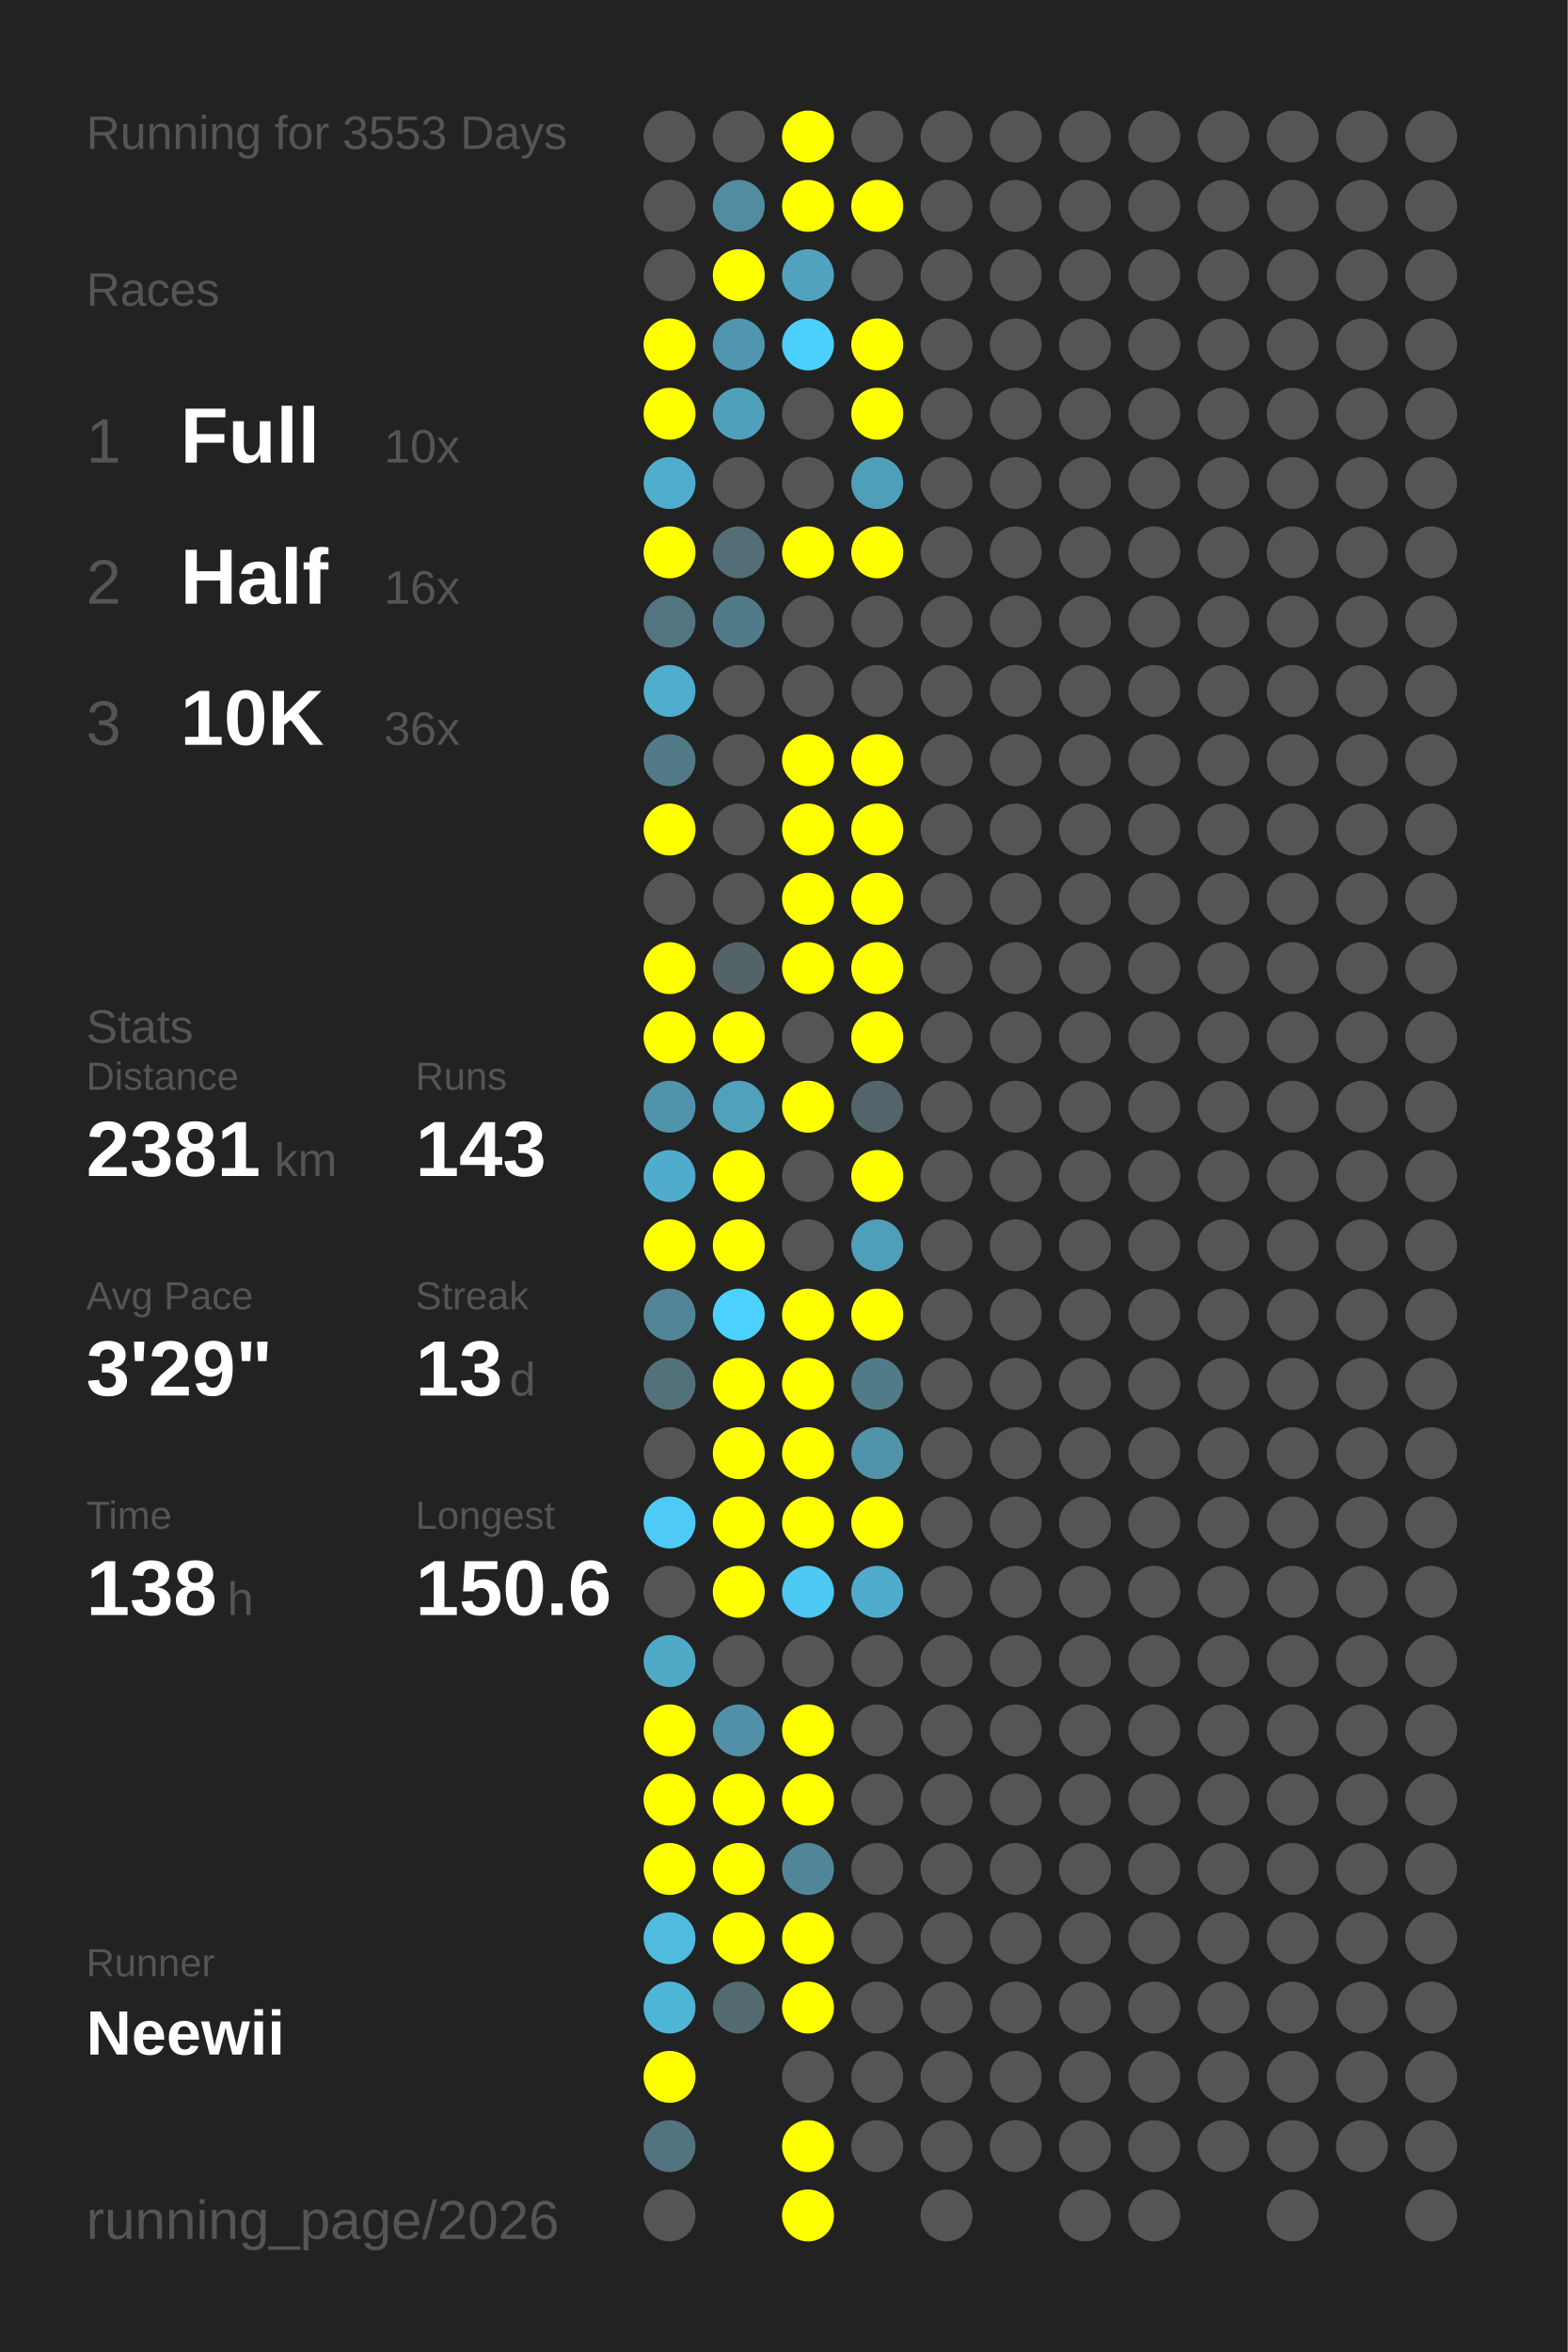
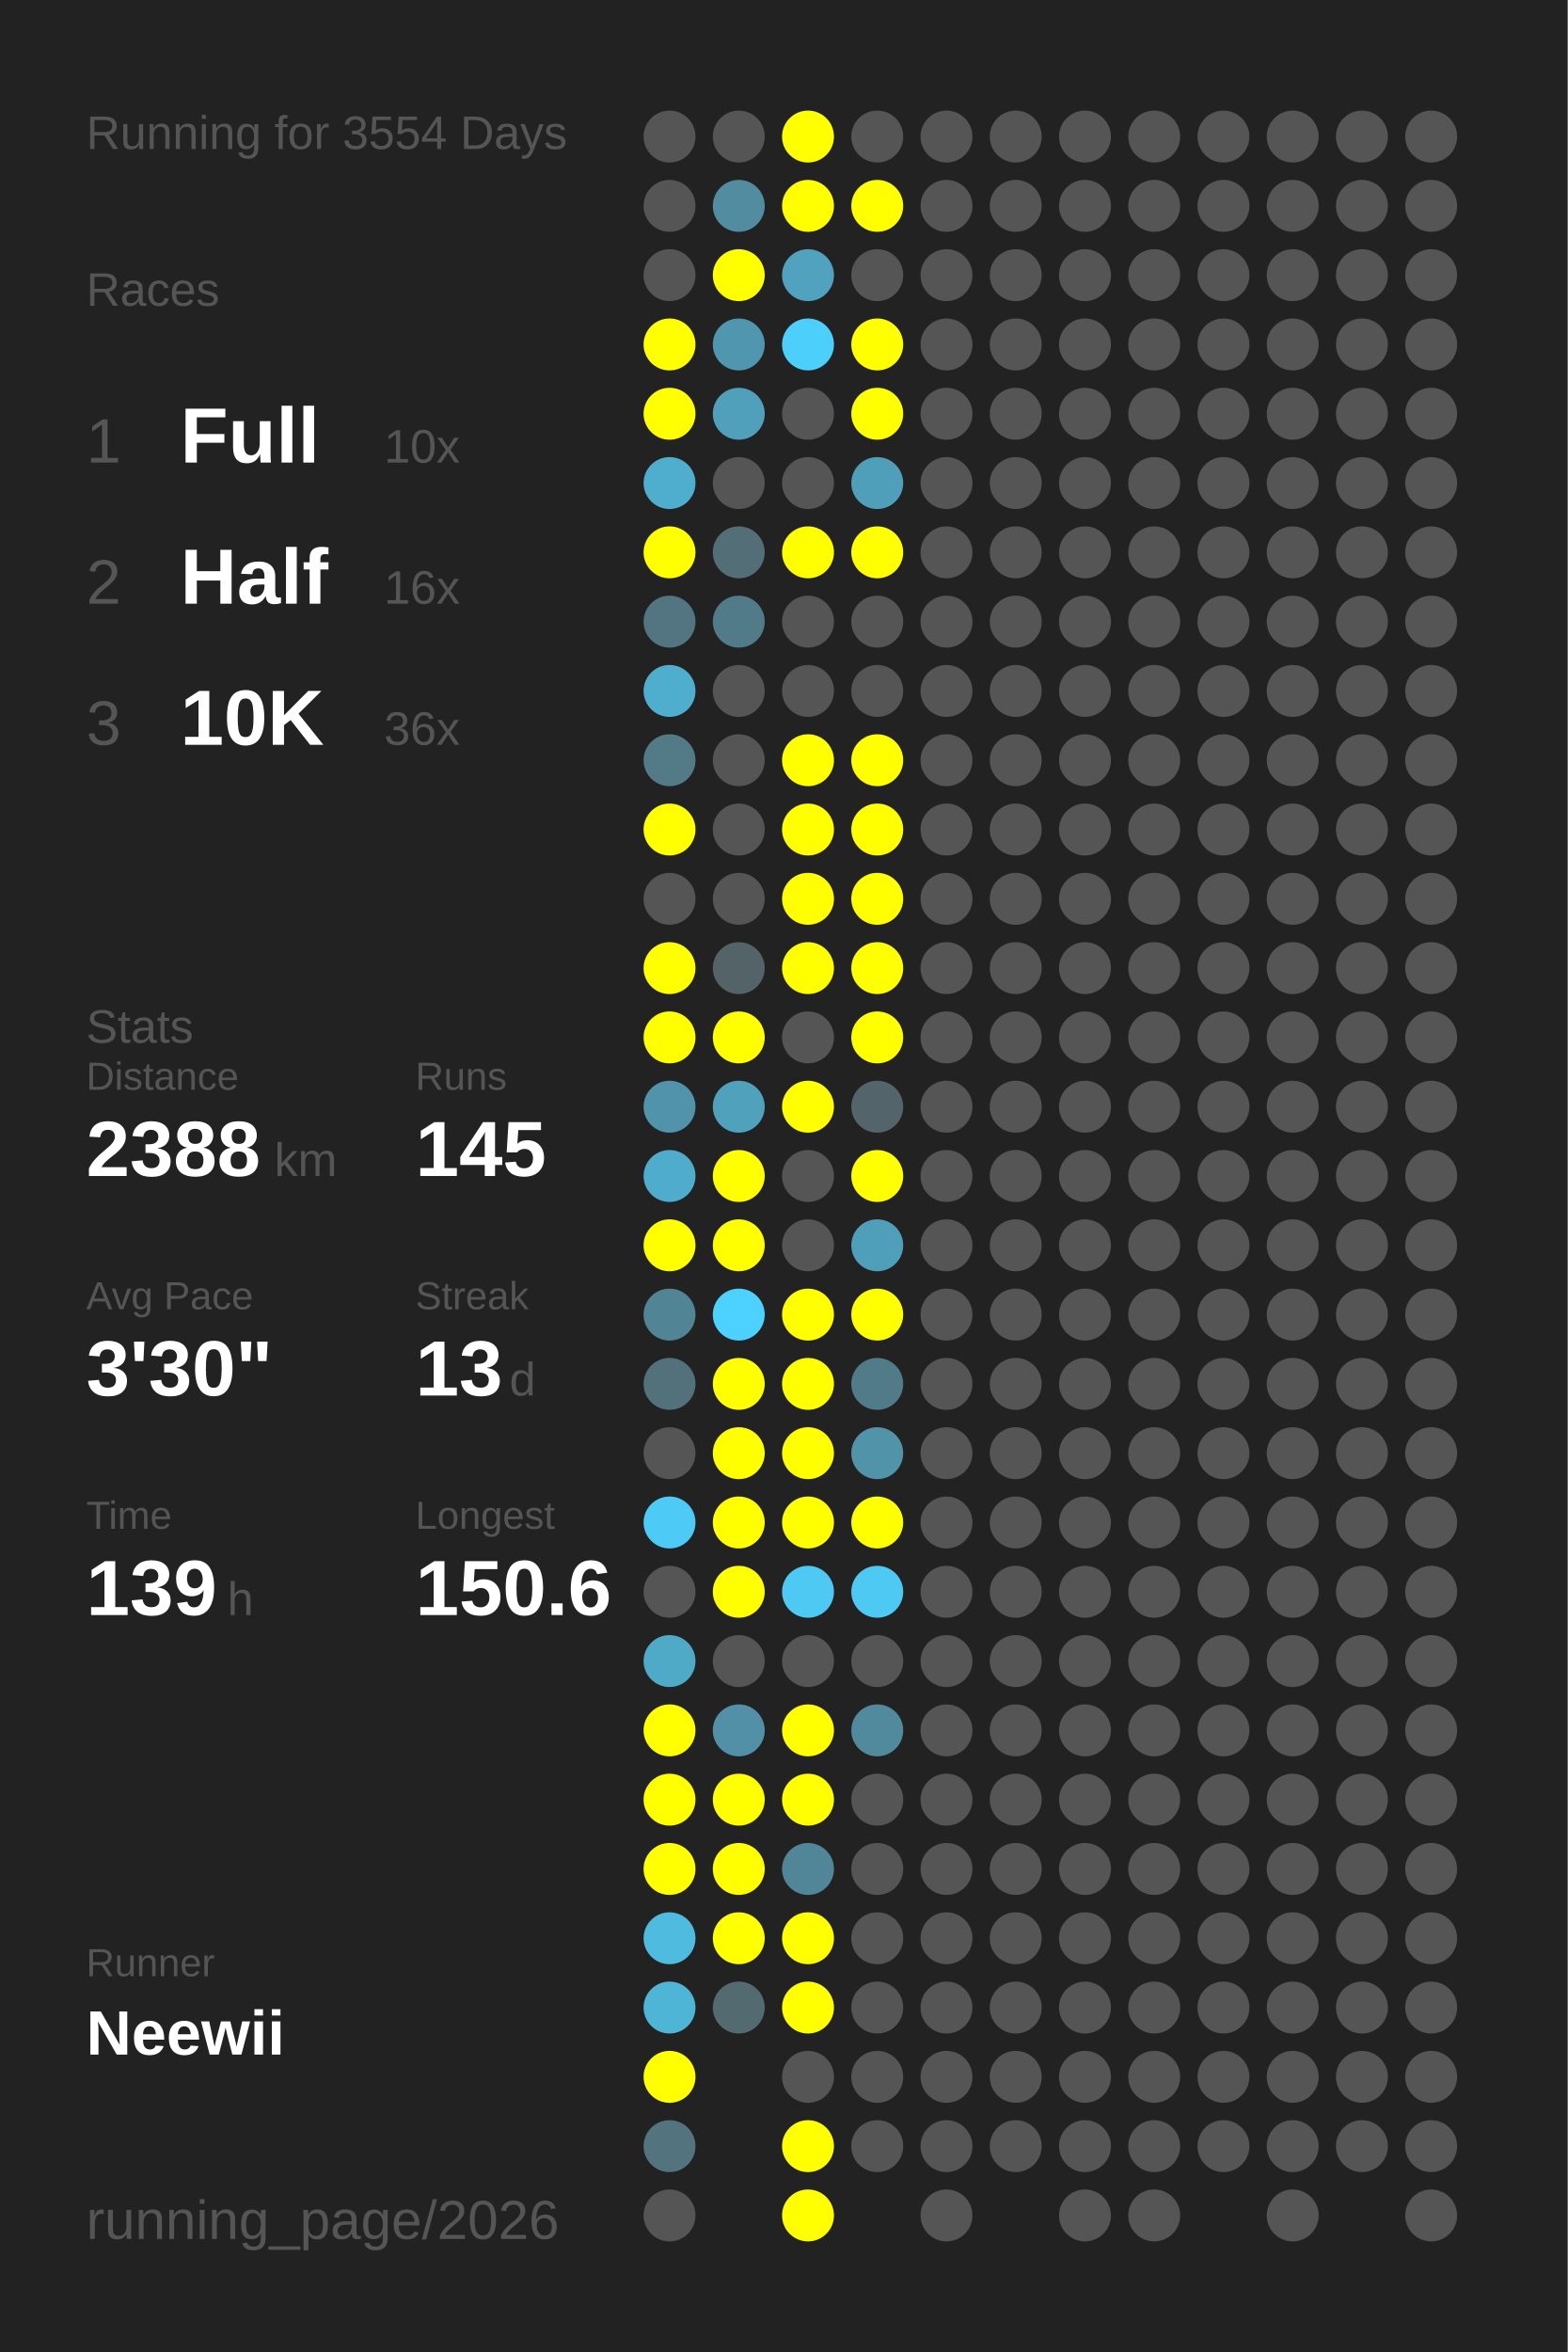
<svg xmlns="http://www.w3.org/2000/svg" baseProfile="full" height="300mm" version="1.1" viewBox="0,0,200,300" width="200mm">
  <defs />
  <rect fill="#222222" height="300" width="200" x="0" y="0" />
-   <text fill="#555555" style="font-size:6px; font-family:Arial;" x="11" y="19">Running for 3553 Days</text>
+   <text fill="#555555" style="font-size:6px; font-family:Arial;" x="11" y="19">Running for 3554 Days</text>
  <text fill="#555555" style="font-size:6px; font-family:Arial;" x="11" y="39">Races</text>
  <text fill="#555555" style="font-size:8px; font-family:Arial;" x="11" y="59">1</text>
  <text fill="#FFFFFF" style="font-size:10px; font-family:Arial; font-weight:bold;" x="23" y="59">Full</text>
  <text fill="#555555" style="font-size:6px; font-family:Arial;" x="49" y="59">10x</text>
  <text fill="#555555" style="font-size:8px; font-family:Arial;" x="11" y="77">2</text>
  <text fill="#FFFFFF" style="font-size:10px; font-family:Arial; font-weight:bold;" x="23" y="77">Half</text>
  <text fill="#555555" style="font-size:6px; font-family:Arial;" x="49" y="77">16x</text>
  <text fill="#555555" style="font-size:8px; font-family:Arial;" x="11" y="95">3</text>
  <text fill="#FFFFFF" style="font-size:10px; font-family:Arial; font-weight:bold;" x="23" y="95">10K</text>
  <text fill="#555555" style="font-size:6px; font-family:Arial;" x="49" y="95">36x</text>
  <text fill="#555555" style="font-size:6px; font-family:Arial;" x="11" y="133">Stats</text>
  <text fill="#555555" style="font-size:5px; font-family:Arial;" x="11" y="139">Distance</text>
-   <text fill="#FFFFFF" style="font-size:10px; font-family:Arial; font-weight:bold;" x="11" y="150">2381</text>
+   <text fill="#FFFFFF" style="font-size:10px; font-family:Arial; font-weight:bold;" x="11" y="150">2388</text>
  <text fill="#555555" style="font-size:6px; font-family:Arial;" x="35" y="150">km</text>
  <text fill="#555555" style="font-size:5px; font-family:Arial;" x="53" y="139">Runs</text>
-   <text fill="#FFFFFF" style="font-size:10px; font-family:Arial; font-weight:bold;" x="53" y="150">143</text>
+   <text fill="#FFFFFF" style="font-size:10px; font-family:Arial; font-weight:bold;" x="53" y="150">145</text>
  <text fill="#555555" style="font-size:5px; font-family:Arial;" x="11" y="167">Avg Pace</text>
-   <text fill="#FFFFFF" style="font-size:10px; font-family:Arial; font-weight:bold;" x="11" y="178">3'29"</text>
+   <text fill="#FFFFFF" style="font-size:10px; font-family:Arial; font-weight:bold;" x="11" y="178">3'30"</text>
  <text fill="#555555" style="font-size:5px; font-family:Arial;" x="53" y="167">Streak</text>
  <text fill="#FFFFFF" style="font-size:10px; font-family:Arial; font-weight:bold;" x="53" y="178">13</text>
  <text fill="#555555" style="font-size:6px; font-family:Arial;" x="65" y="178">d</text>
  <text fill="#555555" style="font-size:5px; font-family:Arial;" x="11" y="195">Time</text>
-   <text fill="#FFFFFF" style="font-size:10px; font-family:Arial; font-weight:bold;" x="11" y="206">138</text>
+   <text fill="#FFFFFF" style="font-size:10px; font-family:Arial; font-weight:bold;" x="11" y="206">139</text>
  <text fill="#555555" style="font-size:6px; font-family:Arial;" x="29" y="206">h</text>
  <text fill="#555555" style="font-size:5px; font-family:Arial;" x="53" y="195">Longest</text>
  <text fill="#FFFFFF" style="font-size:10px; font-family:Arial; font-weight:bold;" x="53" y="206">150.6</text>
  <text fill="#555555" style="font-size:5px; font-family:Arial;" x="11" y="252.065">Runner</text>
  <text fill="#FFFFFF" style="font-size:8px; font-family:Arial; font-weight:bold;" x="11" y="262.065">Neewii</text>
  <text fill="#555555" style="font-size:7px; font-family:Arial;" x="11" y="285.581">running_page/2026</text>
  <circle cx="85.417" cy="17.419" fill="#555555" r="3.312" />
  <circle cx="85.417" cy="26.258" fill="#555555" r="3.312" />
  <circle cx="85.417" cy="35.097" fill="#555555" r="3.312" />
  <circle cx="85.417" cy="43.935" fill="#FFFF00" r="3.312" />
  <circle cx="85.417" cy="52.774" fill="#FFFF00" r="3.312" />
  <circle cx="85.417" cy="61.613" fill="#4fadcd" r="3.312" />
  <circle cx="85.417" cy="70.452" fill="#FFFF00" r="3.312" />
  <circle cx="85.417" cy="79.29" fill="#527581" r="3.312" />
  <circle cx="85.417" cy="88.129" fill="#4fadcd" r="3.312" />
  <circle cx="85.417" cy="96.968" fill="#527a87" r="3.312" />
  <circle cx="85.417" cy="105.806" fill="#FFFF00" r="3.312" />
  <circle cx="85.417" cy="114.645" fill="#555555" r="3.312" />
  <circle cx="85.417" cy="123.484" fill="#FFFF00" r="3.312" />
  <circle cx="85.417" cy="132.323" fill="#FFFF00" r="3.312" />
  <circle cx="85.417" cy="141.161" fill="#5093aa" r="3.312" />
  <circle cx="85.417" cy="150" fill="#4faccc" r="3.312" />
  <circle cx="85.417" cy="158.839" fill="#FFFF00" r="3.312" />
  <circle cx="85.417" cy="167.677" fill="#518596" r="3.312" />
  <circle cx="85.417" cy="176.516" fill="#53717b" r="3.312" />
  <circle cx="85.417" cy="185.355" fill="#555555" r="3.312" />
  <circle cx="85.417" cy="194.194" fill="#4dcbf6" r="3.312" />
  <circle cx="85.417" cy="203.032" fill="#555555" r="3.312" />
  <circle cx="85.417" cy="211.871" fill="#4faac8" r="3.312" />
  <circle cx="85.417" cy="220.71" fill="#FFFF00" r="3.312" />
  <circle cx="85.417" cy="229.548" fill="#FFFF00" r="3.312" />
  <circle cx="85.417" cy="238.387" fill="#FFFF00" r="3.312" />
  <circle cx="85.417" cy="247.226" fill="#4ebbdf" r="3.312" />
  <circle cx="85.417" cy="256.065" fill="#4eb5d7" r="3.312" />
  <circle cx="85.417" cy="264.903" fill="#FFFF00" r="3.312" />
  <circle cx="85.417" cy="273.742" fill="#53737e" r="3.312" />
  <circle cx="85.417" cy="282.581" fill="#555555" r="3.312" />
  <circle cx="94.25" cy="17.419" fill="#555555" r="3.312" />
  <circle cx="94.25" cy="26.258" fill="#518ca0" r="3.312" />
  <circle cx="94.25" cy="35.097" fill="#FFFF00" r="3.312" />
  <circle cx="94.25" cy="43.935" fill="#5096ae" r="3.312" />
  <circle cx="94.25" cy="52.774" fill="#50a0bb" r="3.312" />
  <circle cx="94.25" cy="61.613" fill="#555555" r="3.312" />
  <circle cx="94.25" cy="70.452" fill="#536e77" r="3.312" />
  <circle cx="94.25" cy="79.29" fill="#527b89" r="3.312" />
  <circle cx="94.25" cy="88.129" fill="#555555" r="3.312" />
  <circle cx="94.25" cy="96.968" fill="#555555" r="3.312" />
  <circle cx="94.25" cy="105.806" fill="#555555" r="3.312" />
  <circle cx="94.25" cy="114.645" fill="#555555" r="3.312" />
  <circle cx="94.25" cy="123.484" fill="#546368" r="3.312" />
  <circle cx="94.25" cy="132.323" fill="#FFFF00" r="3.312" />
  <circle cx="94.25" cy="141.161" fill="#50a1bc" r="3.312" />
  <circle cx="94.25" cy="150" fill="#FFFF00" r="3.312" />
  <circle cx="94.25" cy="158.839" fill="#FFFF00" r="3.312" />
  <circle cx="94.25" cy="167.677" fill="#4dd1fe" r="3.312" />
  <circle cx="94.25" cy="176.516" fill="#FFFF00" r="3.312" />
  <circle cx="94.25" cy="185.355" fill="#FFFF00" r="3.312" />
  <circle cx="94.25" cy="194.194" fill="#FFFF00" r="3.312" />
  <circle cx="94.25" cy="203.032" fill="#FFFF00" r="3.312" />
  <circle cx="94.25" cy="211.871" fill="#555555" r="3.312" />
  <circle cx="94.25" cy="220.71" fill="#5190a6" r="3.312" />
  <circle cx="94.25" cy="229.548" fill="#FFFF00" r="3.312" />
  <circle cx="94.25" cy="238.387" fill="#FFFF00" r="3.312" />
  <circle cx="94.25" cy="247.226" fill="#FFFF00" r="3.312" />
  <circle cx="94.25" cy="256.065" fill="#536a71" r="3.312" />
  <circle cx="103.083" cy="17.419" fill="#FFFF00" r="3.312" />
  <circle cx="103.083" cy="26.258" fill="#FFFF00" r="3.312" />
  <circle cx="103.083" cy="35.097" fill="#50a2be" r="3.312" />
  <circle cx="103.083" cy="43.935" fill="#4dcffb" r="3.312" />
  <circle cx="103.083" cy="52.774" fill="#555555" r="3.312" />
  <circle cx="103.083" cy="61.613" fill="#555555" r="3.312" />
  <circle cx="103.083" cy="70.452" fill="#FFFF00" r="3.312" />
  <circle cx="103.083" cy="79.29" fill="#555555" r="3.312" />
  <circle cx="103.083" cy="88.129" fill="#555555" r="3.312" />
  <circle cx="103.083" cy="96.968" fill="#FFFF00" r="3.312" />
  <circle cx="103.083" cy="105.806" fill="#FFFF00" r="3.312" />
  <circle cx="103.083" cy="114.645" fill="#FFFF00" r="3.312" />
  <circle cx="103.083" cy="123.484" fill="#FFFF00" r="3.312" />
  <circle cx="103.083" cy="132.323" fill="#555555" r="3.312" />
  <circle cx="103.083" cy="141.161" fill="#FFFF00" r="3.312" />
  <circle cx="103.083" cy="150" fill="#555555" r="3.312" />
  <circle cx="103.083" cy="158.839" fill="#555555" r="3.312" />
  <circle cx="103.083" cy="167.677" fill="#FFFF00" r="3.312" />
  <circle cx="103.083" cy="176.516" fill="#FFFF00" r="3.312" />
  <circle cx="103.083" cy="185.355" fill="#FFFF00" r="3.312" />
  <circle cx="103.083" cy="194.194" fill="#FFFF00" r="3.312" />
  <circle cx="103.083" cy="203.032" fill="#4dc9f3" r="3.312" />
  <circle cx="103.083" cy="211.871" fill="#555555" r="3.312" />
  <circle cx="103.083" cy="220.71" fill="#FFFF00" r="3.312" />
  <circle cx="103.083" cy="229.548" fill="#FFFF00" r="3.312" />
  <circle cx="103.083" cy="238.387" fill="#518698" r="3.312" />
  <circle cx="103.083" cy="247.226" fill="#FFFF00" r="3.312" />
  <circle cx="103.083" cy="256.065" fill="#FFFF00" r="3.312" />
  <circle cx="103.083" cy="264.903" fill="#555555" r="3.312" />
  <circle cx="103.083" cy="273.742" fill="#FFFF00" r="3.312" />
  <circle cx="103.083" cy="282.581" fill="#FFFF00" r="3.312" />
  <circle cx="111.917" cy="17.419" fill="#555555" r="3.312" />
  <circle cx="111.917" cy="26.258" fill="#FFFF00" r="3.312" />
  <circle cx="111.917" cy="35.097" fill="#555555" r="3.312" />
  <circle cx="111.917" cy="43.935" fill="#FFFF00" r="3.312" />
  <circle cx="111.917" cy="52.774" fill="#FFFF00" r="3.312" />
  <circle cx="111.917" cy="61.613" fill="#509fba" r="3.312" />
  <circle cx="111.917" cy="70.452" fill="#FFFF00" r="3.312" />
  <circle cx="111.917" cy="79.29" fill="#555555" r="3.312" />
  <circle cx="111.917" cy="88.129" fill="#555555" r="3.312" />
  <circle cx="111.917" cy="96.968" fill="#FFFF00" r="3.312" />
  <circle cx="111.917" cy="105.806" fill="#FFFF00" r="3.312" />
  <circle cx="111.917" cy="114.645" fill="#FFFF00" r="3.312" />
  <circle cx="111.917" cy="123.484" fill="#FFFF00" r="3.312" />
  <circle cx="111.917" cy="132.323" fill="#FFFF00" r="3.312" />
  <circle cx="111.917" cy="141.161" fill="#53656b" r="3.312" />
  <circle cx="111.917" cy="150" fill="#FFFF00" r="3.312" />
  <circle cx="111.917" cy="158.839" fill="#509fba" r="3.312" />
  <circle cx="111.917" cy="167.677" fill="#FFFF00" r="3.312" />
  <circle cx="111.917" cy="176.516" fill="#527b89" r="3.312" />
  <circle cx="111.917" cy="185.355" fill="#5193a9" r="3.312" />
  <circle cx="111.917" cy="194.194" fill="#FFFF00" r="3.312" />
-   <circle cx="111.917" cy="203.032" fill="#4faccb" r="3.312" />
+   <circle cx="111.917" cy="203.032" fill="#4dc9f3" r="3.312" />
  <circle cx="111.917" cy="211.871" fill="#555555" r="3.312" />
-   <circle cx="111.917" cy="220.71" fill="#555555" r="3.312" />
+   <circle cx="111.917" cy="220.71" fill="#518a9d" r="3.312" />
  <circle cx="111.917" cy="229.548" fill="#555555" r="3.312" />
  <circle cx="111.917" cy="238.387" fill="#555555" r="3.312" />
  <circle cx="111.917" cy="247.226" fill="#555555" r="3.312" />
  <circle cx="111.917" cy="256.065" fill="#555555" r="3.312" />
  <circle cx="111.917" cy="264.903" fill="#555555" r="3.312" />
  <circle cx="111.917" cy="273.742" fill="#555555" r="3.312" />
  <circle cx="120.75" cy="17.419" fill="#555555" r="3.312" />
  <circle cx="120.75" cy="26.258" fill="#555555" r="3.312" />
  <circle cx="120.75" cy="35.097" fill="#555555" r="3.312" />
  <circle cx="120.75" cy="43.935" fill="#555555" r="3.312" />
  <circle cx="120.75" cy="52.774" fill="#555555" r="3.312" />
  <circle cx="120.75" cy="61.613" fill="#555555" r="3.312" />
  <circle cx="120.75" cy="70.452" fill="#555555" r="3.312" />
  <circle cx="120.75" cy="79.29" fill="#555555" r="3.312" />
  <circle cx="120.75" cy="88.129" fill="#555555" r="3.312" />
  <circle cx="120.75" cy="96.968" fill="#555555" r="3.312" />
  <circle cx="120.75" cy="105.806" fill="#555555" r="3.312" />
  <circle cx="120.75" cy="114.645" fill="#555555" r="3.312" />
  <circle cx="120.75" cy="123.484" fill="#555555" r="3.312" />
  <circle cx="120.75" cy="132.323" fill="#555555" r="3.312" />
  <circle cx="120.75" cy="141.161" fill="#555555" r="3.312" />
  <circle cx="120.75" cy="150" fill="#555555" r="3.312" />
  <circle cx="120.75" cy="158.839" fill="#555555" r="3.312" />
  <circle cx="120.75" cy="167.677" fill="#555555" r="3.312" />
  <circle cx="120.75" cy="176.516" fill="#555555" r="3.312" />
  <circle cx="120.75" cy="185.355" fill="#555555" r="3.312" />
  <circle cx="120.75" cy="194.194" fill="#555555" r="3.312" />
  <circle cx="120.75" cy="203.032" fill="#555555" r="3.312" />
  <circle cx="120.75" cy="211.871" fill="#555555" r="3.312" />
  <circle cx="120.75" cy="220.71" fill="#555555" r="3.312" />
  <circle cx="120.75" cy="229.548" fill="#555555" r="3.312" />
  <circle cx="120.75" cy="238.387" fill="#555555" r="3.312" />
  <circle cx="120.75" cy="247.226" fill="#555555" r="3.312" />
  <circle cx="120.75" cy="256.065" fill="#555555" r="3.312" />
  <circle cx="120.75" cy="264.903" fill="#555555" r="3.312" />
  <circle cx="120.75" cy="273.742" fill="#555555" r="3.312" />
  <circle cx="120.75" cy="282.581" fill="#555555" r="3.312" />
  <circle cx="129.583" cy="17.419" fill="#555555" r="3.312" />
  <circle cx="129.583" cy="26.258" fill="#555555" r="3.312" />
  <circle cx="129.583" cy="35.097" fill="#555555" r="3.312" />
  <circle cx="129.583" cy="43.935" fill="#555555" r="3.312" />
  <circle cx="129.583" cy="52.774" fill="#555555" r="3.312" />
  <circle cx="129.583" cy="61.613" fill="#555555" r="3.312" />
  <circle cx="129.583" cy="70.452" fill="#555555" r="3.312" />
  <circle cx="129.583" cy="79.29" fill="#555555" r="3.312" />
  <circle cx="129.583" cy="88.129" fill="#555555" r="3.312" />
  <circle cx="129.583" cy="96.968" fill="#555555" r="3.312" />
  <circle cx="129.583" cy="105.806" fill="#555555" r="3.312" />
  <circle cx="129.583" cy="114.645" fill="#555555" r="3.312" />
  <circle cx="129.583" cy="123.484" fill="#555555" r="3.312" />
  <circle cx="129.583" cy="132.323" fill="#555555" r="3.312" />
  <circle cx="129.583" cy="141.161" fill="#555555" r="3.312" />
  <circle cx="129.583" cy="150" fill="#555555" r="3.312" />
  <circle cx="129.583" cy="158.839" fill="#555555" r="3.312" />
  <circle cx="129.583" cy="167.677" fill="#555555" r="3.312" />
  <circle cx="129.583" cy="176.516" fill="#555555" r="3.312" />
  <circle cx="129.583" cy="185.355" fill="#555555" r="3.312" />
  <circle cx="129.583" cy="194.194" fill="#555555" r="3.312" />
  <circle cx="129.583" cy="203.032" fill="#555555" r="3.312" />
  <circle cx="129.583" cy="211.871" fill="#555555" r="3.312" />
  <circle cx="129.583" cy="220.71" fill="#555555" r="3.312" />
  <circle cx="129.583" cy="229.548" fill="#555555" r="3.312" />
  <circle cx="129.583" cy="238.387" fill="#555555" r="3.312" />
  <circle cx="129.583" cy="247.226" fill="#555555" r="3.312" />
  <circle cx="129.583" cy="256.065" fill="#555555" r="3.312" />
  <circle cx="129.583" cy="264.903" fill="#555555" r="3.312" />
  <circle cx="129.583" cy="273.742" fill="#555555" r="3.312" />
  <circle cx="138.417" cy="17.419" fill="#555555" r="3.312" />
  <circle cx="138.417" cy="26.258" fill="#555555" r="3.312" />
  <circle cx="138.417" cy="35.097" fill="#555555" r="3.312" />
  <circle cx="138.417" cy="43.935" fill="#555555" r="3.312" />
  <circle cx="138.417" cy="52.774" fill="#555555" r="3.312" />
  <circle cx="138.417" cy="61.613" fill="#555555" r="3.312" />
  <circle cx="138.417" cy="70.452" fill="#555555" r="3.312" />
  <circle cx="138.417" cy="79.29" fill="#555555" r="3.312" />
  <circle cx="138.417" cy="88.129" fill="#555555" r="3.312" />
  <circle cx="138.417" cy="96.968" fill="#555555" r="3.312" />
  <circle cx="138.417" cy="105.806" fill="#555555" r="3.312" />
  <circle cx="138.417" cy="114.645" fill="#555555" r="3.312" />
  <circle cx="138.417" cy="123.484" fill="#555555" r="3.312" />
  <circle cx="138.417" cy="132.323" fill="#555555" r="3.312" />
  <circle cx="138.417" cy="141.161" fill="#555555" r="3.312" />
  <circle cx="138.417" cy="150" fill="#555555" r="3.312" />
  <circle cx="138.417" cy="158.839" fill="#555555" r="3.312" />
  <circle cx="138.417" cy="167.677" fill="#555555" r="3.312" />
  <circle cx="138.417" cy="176.516" fill="#555555" r="3.312" />
  <circle cx="138.417" cy="185.355" fill="#555555" r="3.312" />
  <circle cx="138.417" cy="194.194" fill="#555555" r="3.312" />
  <circle cx="138.417" cy="203.032" fill="#555555" r="3.312" />
  <circle cx="138.417" cy="211.871" fill="#555555" r="3.312" />
  <circle cx="138.417" cy="220.71" fill="#555555" r="3.312" />
  <circle cx="138.417" cy="229.548" fill="#555555" r="3.312" />
  <circle cx="138.417" cy="238.387" fill="#555555" r="3.312" />
  <circle cx="138.417" cy="247.226" fill="#555555" r="3.312" />
  <circle cx="138.417" cy="256.065" fill="#555555" r="3.312" />
  <circle cx="138.417" cy="264.903" fill="#555555" r="3.312" />
  <circle cx="138.417" cy="273.742" fill="#555555" r="3.312" />
  <circle cx="138.417" cy="282.581" fill="#555555" r="3.312" />
  <circle cx="147.25" cy="17.419" fill="#555555" r="3.312" />
  <circle cx="147.25" cy="26.258" fill="#555555" r="3.312" />
  <circle cx="147.25" cy="35.097" fill="#555555" r="3.312" />
  <circle cx="147.25" cy="43.935" fill="#555555" r="3.312" />
  <circle cx="147.25" cy="52.774" fill="#555555" r="3.312" />
  <circle cx="147.25" cy="61.613" fill="#555555" r="3.312" />
  <circle cx="147.25" cy="70.452" fill="#555555" r="3.312" />
  <circle cx="147.25" cy="79.29" fill="#555555" r="3.312" />
  <circle cx="147.25" cy="88.129" fill="#555555" r="3.312" />
  <circle cx="147.25" cy="96.968" fill="#555555" r="3.312" />
  <circle cx="147.25" cy="105.806" fill="#555555" r="3.312" />
  <circle cx="147.25" cy="114.645" fill="#555555" r="3.312" />
  <circle cx="147.25" cy="123.484" fill="#555555" r="3.312" />
  <circle cx="147.25" cy="132.323" fill="#555555" r="3.312" />
  <circle cx="147.25" cy="141.161" fill="#555555" r="3.312" />
  <circle cx="147.25" cy="150" fill="#555555" r="3.312" />
  <circle cx="147.25" cy="158.839" fill="#555555" r="3.312" />
  <circle cx="147.25" cy="167.677" fill="#555555" r="3.312" />
  <circle cx="147.25" cy="176.516" fill="#555555" r="3.312" />
  <circle cx="147.25" cy="185.355" fill="#555555" r="3.312" />
  <circle cx="147.25" cy="194.194" fill="#555555" r="3.312" />
  <circle cx="147.25" cy="203.032" fill="#555555" r="3.312" />
  <circle cx="147.25" cy="211.871" fill="#555555" r="3.312" />
  <circle cx="147.25" cy="220.71" fill="#555555" r="3.312" />
  <circle cx="147.25" cy="229.548" fill="#555555" r="3.312" />
  <circle cx="147.25" cy="238.387" fill="#555555" r="3.312" />
  <circle cx="147.25" cy="247.226" fill="#555555" r="3.312" />
  <circle cx="147.25" cy="256.065" fill="#555555" r="3.312" />
  <circle cx="147.25" cy="264.903" fill="#555555" r="3.312" />
  <circle cx="147.25" cy="273.742" fill="#555555" r="3.312" />
  <circle cx="147.25" cy="282.581" fill="#555555" r="3.312" />
  <circle cx="156.083" cy="17.419" fill="#555555" r="3.312" />
  <circle cx="156.083" cy="26.258" fill="#555555" r="3.312" />
  <circle cx="156.083" cy="35.097" fill="#555555" r="3.312" />
  <circle cx="156.083" cy="43.935" fill="#555555" r="3.312" />
  <circle cx="156.083" cy="52.774" fill="#555555" r="3.312" />
  <circle cx="156.083" cy="61.613" fill="#555555" r="3.312" />
  <circle cx="156.083" cy="70.452" fill="#555555" r="3.312" />
  <circle cx="156.083" cy="79.29" fill="#555555" r="3.312" />
  <circle cx="156.083" cy="88.129" fill="#555555" r="3.312" />
  <circle cx="156.083" cy="96.968" fill="#555555" r="3.312" />
  <circle cx="156.083" cy="105.806" fill="#555555" r="3.312" />
  <circle cx="156.083" cy="114.645" fill="#555555" r="3.312" />
  <circle cx="156.083" cy="123.484" fill="#555555" r="3.312" />
  <circle cx="156.083" cy="132.323" fill="#555555" r="3.312" />
  <circle cx="156.083" cy="141.161" fill="#555555" r="3.312" />
  <circle cx="156.083" cy="150" fill="#555555" r="3.312" />
  <circle cx="156.083" cy="158.839" fill="#555555" r="3.312" />
  <circle cx="156.083" cy="167.677" fill="#555555" r="3.312" />
  <circle cx="156.083" cy="176.516" fill="#555555" r="3.312" />
  <circle cx="156.083" cy="185.355" fill="#555555" r="3.312" />
  <circle cx="156.083" cy="194.194" fill="#555555" r="3.312" />
  <circle cx="156.083" cy="203.032" fill="#555555" r="3.312" />
  <circle cx="156.083" cy="211.871" fill="#555555" r="3.312" />
  <circle cx="156.083" cy="220.71" fill="#555555" r="3.312" />
  <circle cx="156.083" cy="229.548" fill="#555555" r="3.312" />
  <circle cx="156.083" cy="238.387" fill="#555555" r="3.312" />
  <circle cx="156.083" cy="247.226" fill="#555555" r="3.312" />
  <circle cx="156.083" cy="256.065" fill="#555555" r="3.312" />
  <circle cx="156.083" cy="264.903" fill="#555555" r="3.312" />
  <circle cx="156.083" cy="273.742" fill="#555555" r="3.312" />
  <circle cx="164.917" cy="17.419" fill="#555555" r="3.312" />
  <circle cx="164.917" cy="26.258" fill="#555555" r="3.312" />
  <circle cx="164.917" cy="35.097" fill="#555555" r="3.312" />
  <circle cx="164.917" cy="43.935" fill="#555555" r="3.312" />
  <circle cx="164.917" cy="52.774" fill="#555555" r="3.312" />
  <circle cx="164.917" cy="61.613" fill="#555555" r="3.312" />
  <circle cx="164.917" cy="70.452" fill="#555555" r="3.312" />
  <circle cx="164.917" cy="79.29" fill="#555555" r="3.312" />
  <circle cx="164.917" cy="88.129" fill="#555555" r="3.312" />
  <circle cx="164.917" cy="96.968" fill="#555555" r="3.312" />
  <circle cx="164.917" cy="105.806" fill="#555555" r="3.312" />
  <circle cx="164.917" cy="114.645" fill="#555555" r="3.312" />
  <circle cx="164.917" cy="123.484" fill="#555555" r="3.312" />
  <circle cx="164.917" cy="132.323" fill="#555555" r="3.312" />
  <circle cx="164.917" cy="141.161" fill="#555555" r="3.312" />
  <circle cx="164.917" cy="150" fill="#555555" r="3.312" />
  <circle cx="164.917" cy="158.839" fill="#555555" r="3.312" />
  <circle cx="164.917" cy="167.677" fill="#555555" r="3.312" />
  <circle cx="164.917" cy="176.516" fill="#555555" r="3.312" />
  <circle cx="164.917" cy="185.355" fill="#555555" r="3.312" />
  <circle cx="164.917" cy="194.194" fill="#555555" r="3.312" />
  <circle cx="164.917" cy="203.032" fill="#555555" r="3.312" />
  <circle cx="164.917" cy="211.871" fill="#555555" r="3.312" />
  <circle cx="164.917" cy="220.71" fill="#555555" r="3.312" />
  <circle cx="164.917" cy="229.548" fill="#555555" r="3.312" />
  <circle cx="164.917" cy="238.387" fill="#555555" r="3.312" />
  <circle cx="164.917" cy="247.226" fill="#555555" r="3.312" />
  <circle cx="164.917" cy="256.065" fill="#555555" r="3.312" />
  <circle cx="164.917" cy="264.903" fill="#555555" r="3.312" />
  <circle cx="164.917" cy="273.742" fill="#555555" r="3.312" />
  <circle cx="164.917" cy="282.581" fill="#555555" r="3.312" />
  <circle cx="173.75" cy="17.419" fill="#555555" r="3.312" />
  <circle cx="173.75" cy="26.258" fill="#555555" r="3.312" />
  <circle cx="173.75" cy="35.097" fill="#555555" r="3.312" />
  <circle cx="173.75" cy="43.935" fill="#555555" r="3.312" />
  <circle cx="173.75" cy="52.774" fill="#555555" r="3.312" />
  <circle cx="173.75" cy="61.613" fill="#555555" r="3.312" />
  <circle cx="173.75" cy="70.452" fill="#555555" r="3.312" />
  <circle cx="173.75" cy="79.29" fill="#555555" r="3.312" />
  <circle cx="173.75" cy="88.129" fill="#555555" r="3.312" />
  <circle cx="173.75" cy="96.968" fill="#555555" r="3.312" />
  <circle cx="173.75" cy="105.806" fill="#555555" r="3.312" />
  <circle cx="173.75" cy="114.645" fill="#555555" r="3.312" />
  <circle cx="173.75" cy="123.484" fill="#555555" r="3.312" />
  <circle cx="173.75" cy="132.323" fill="#555555" r="3.312" />
  <circle cx="173.75" cy="141.161" fill="#555555" r="3.312" />
  <circle cx="173.75" cy="150" fill="#555555" r="3.312" />
  <circle cx="173.75" cy="158.839" fill="#555555" r="3.312" />
  <circle cx="173.75" cy="167.677" fill="#555555" r="3.312" />
  <circle cx="173.75" cy="176.516" fill="#555555" r="3.312" />
  <circle cx="173.75" cy="185.355" fill="#555555" r="3.312" />
  <circle cx="173.75" cy="194.194" fill="#555555" r="3.312" />
  <circle cx="173.75" cy="203.032" fill="#555555" r="3.312" />
  <circle cx="173.75" cy="211.871" fill="#555555" r="3.312" />
  <circle cx="173.75" cy="220.71" fill="#555555" r="3.312" />
  <circle cx="173.75" cy="229.548" fill="#555555" r="3.312" />
  <circle cx="173.75" cy="238.387" fill="#555555" r="3.312" />
  <circle cx="173.75" cy="247.226" fill="#555555" r="3.312" />
  <circle cx="173.75" cy="256.065" fill="#555555" r="3.312" />
  <circle cx="173.75" cy="264.903" fill="#555555" r="3.312" />
  <circle cx="173.75" cy="273.742" fill="#555555" r="3.312" />
  <circle cx="182.583" cy="17.419" fill="#555555" r="3.312" />
  <circle cx="182.583" cy="26.258" fill="#555555" r="3.312" />
  <circle cx="182.583" cy="35.097" fill="#555555" r="3.312" />
  <circle cx="182.583" cy="43.935" fill="#555555" r="3.312" />
  <circle cx="182.583" cy="52.774" fill="#555555" r="3.312" />
  <circle cx="182.583" cy="61.613" fill="#555555" r="3.312" />
  <circle cx="182.583" cy="70.452" fill="#555555" r="3.312" />
  <circle cx="182.583" cy="79.29" fill="#555555" r="3.312" />
  <circle cx="182.583" cy="88.129" fill="#555555" r="3.312" />
  <circle cx="182.583" cy="96.968" fill="#555555" r="3.312" />
  <circle cx="182.583" cy="105.806" fill="#555555" r="3.312" />
  <circle cx="182.583" cy="114.645" fill="#555555" r="3.312" />
  <circle cx="182.583" cy="123.484" fill="#555555" r="3.312" />
  <circle cx="182.583" cy="132.323" fill="#555555" r="3.312" />
  <circle cx="182.583" cy="141.161" fill="#555555" r="3.312" />
  <circle cx="182.583" cy="150" fill="#555555" r="3.312" />
  <circle cx="182.583" cy="158.839" fill="#555555" r="3.312" />
  <circle cx="182.583" cy="167.677" fill="#555555" r="3.312" />
  <circle cx="182.583" cy="176.516" fill="#555555" r="3.312" />
  <circle cx="182.583" cy="185.355" fill="#555555" r="3.312" />
  <circle cx="182.583" cy="194.194" fill="#555555" r="3.312" />
  <circle cx="182.583" cy="203.032" fill="#555555" r="3.312" />
  <circle cx="182.583" cy="211.871" fill="#555555" r="3.312" />
  <circle cx="182.583" cy="220.71" fill="#555555" r="3.312" />
  <circle cx="182.583" cy="229.548" fill="#555555" r="3.312" />
  <circle cx="182.583" cy="238.387" fill="#555555" r="3.312" />
  <circle cx="182.583" cy="247.226" fill="#555555" r="3.312" />
  <circle cx="182.583" cy="256.065" fill="#555555" r="3.312" />
  <circle cx="182.583" cy="264.903" fill="#555555" r="3.312" />
  <circle cx="182.583" cy="273.742" fill="#555555" r="3.312" />
  <circle cx="182.583" cy="282.581" fill="#555555" r="3.312" />
</svg>
